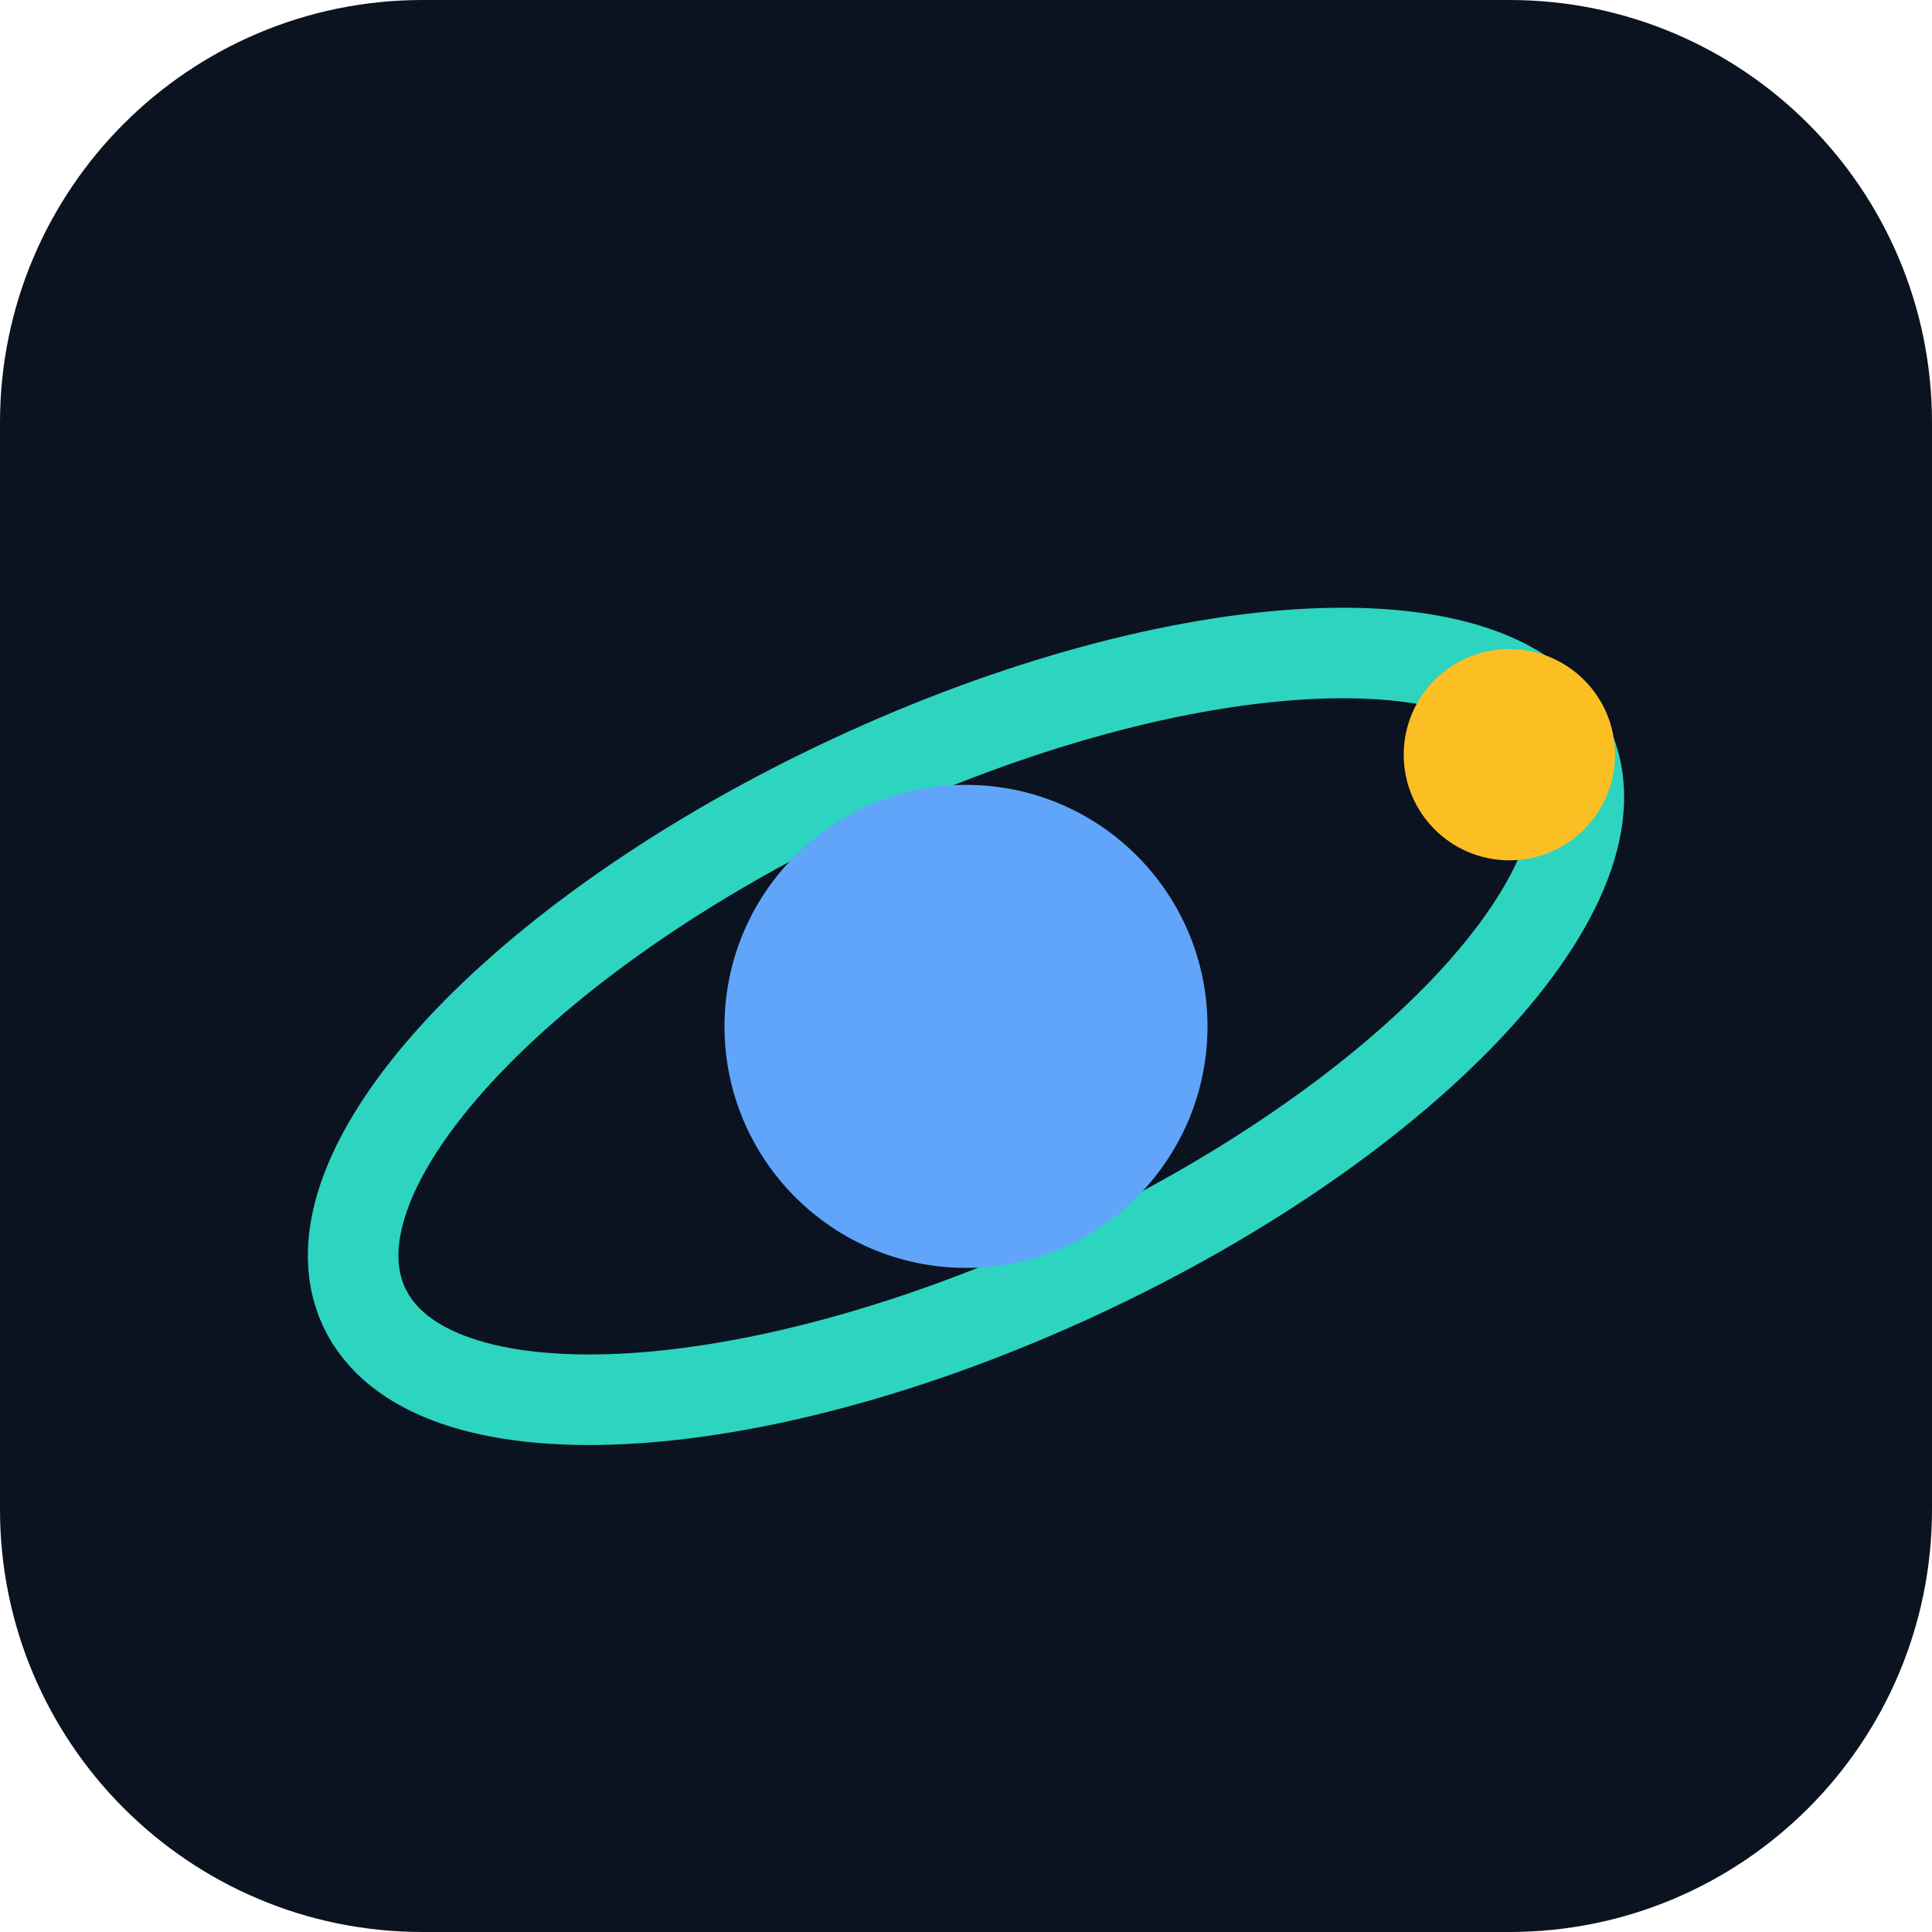
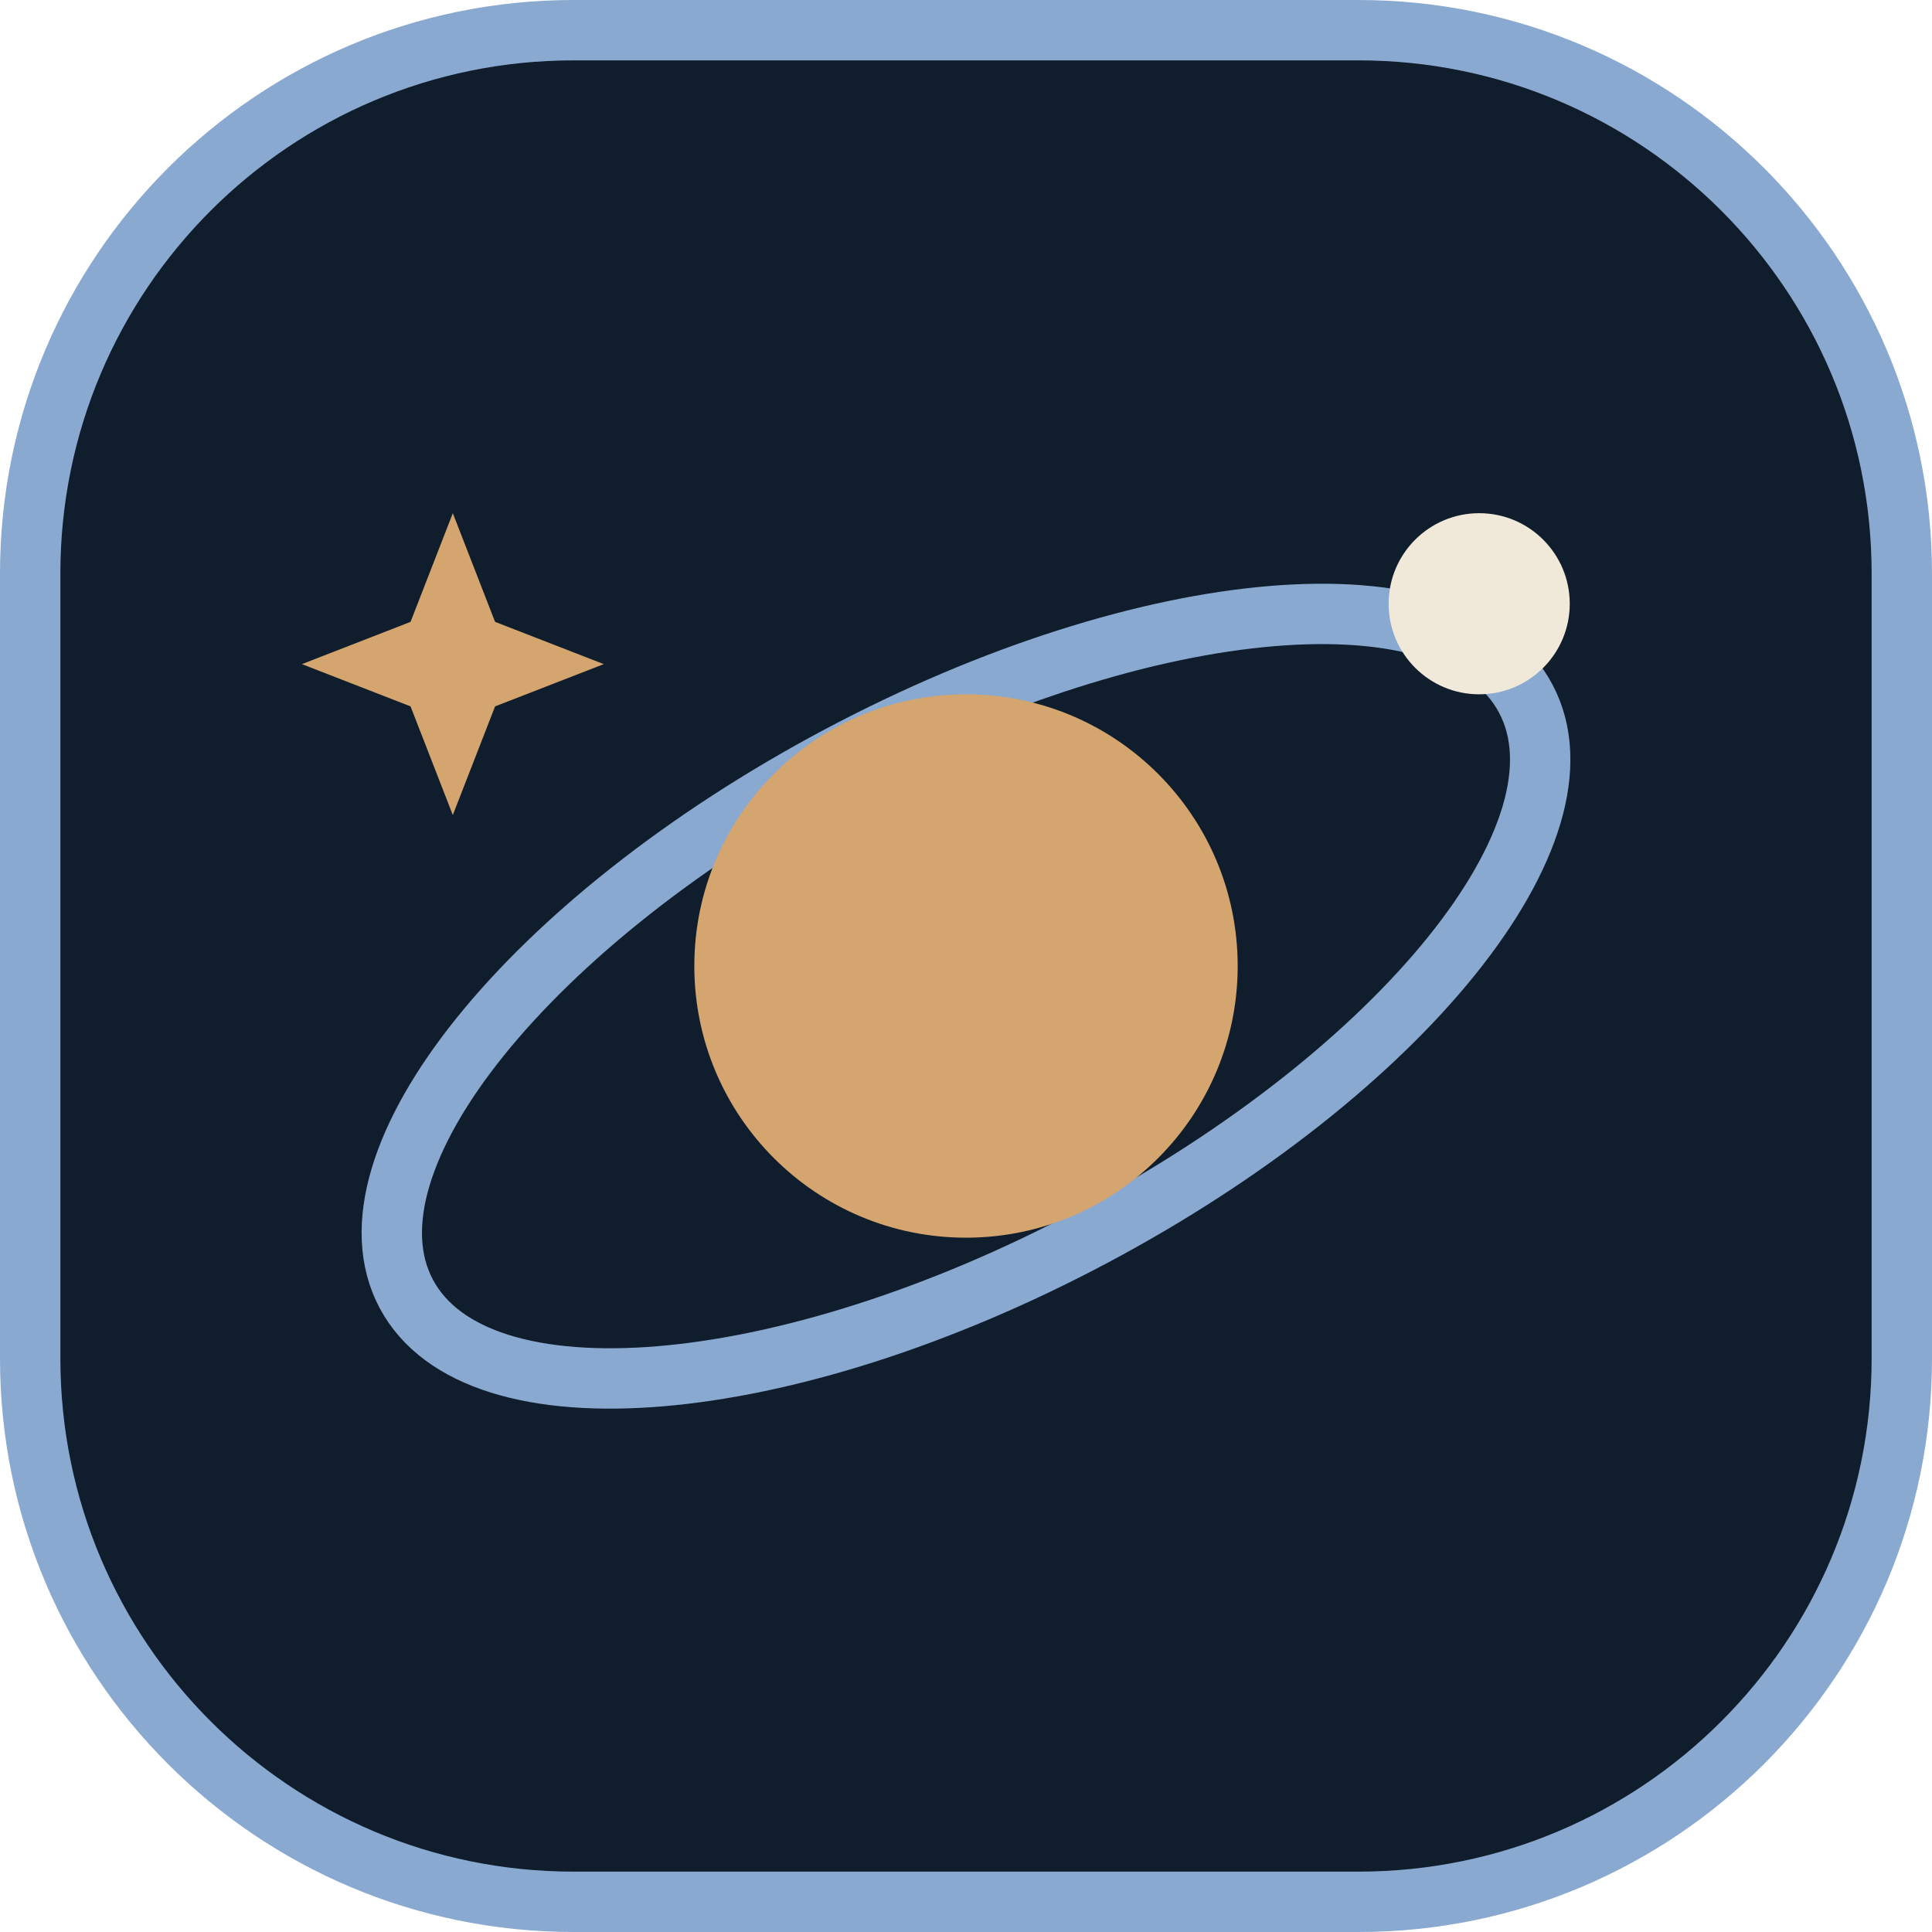
- <svg xmlns="http://www.w3.org/2000/svg" viewBox="0 0 64 64">
-   <rect width="64" height="64" rx="14" fill="#0b1220" />
-   <ellipse cx="32" cy="34" rx="22" ry="9" fill="none" stroke="#2dd4bf" stroke-width="3" transform="rotate(-25 32 34)" />
-   <circle cx="32" cy="34" r="8" fill="#60a5fa" />
-   <circle cx="50" cy="25" r="3.5" fill="#fbbf24" />
+ <svg xmlns="http://www.w3.org/2000/svg" viewBox="0 0 64 64" fill="none">
+   <rect x="1" y="1" width="62" height="62" rx="18" fill="#101D2C" stroke="#89A9D1" stroke-width="2" />
+   <ellipse cx="32" cy="33" rx="21" ry="9" stroke="#89A9D1" stroke-width="2" transform="rotate(-28 32 33)" />
+   <circle cx="32" cy="32" r="9" fill="#D4A56E" />
+   <circle cx="49" cy="20" r="3" fill="#F0E8D9" />
+   <path d="m15 17 1.4 3.6L20 22l-3.6 1.4L15 27l-1.4-3.6L10 22l3.6-1.4L15 17Z" fill="#D4A56E" />
</svg>
